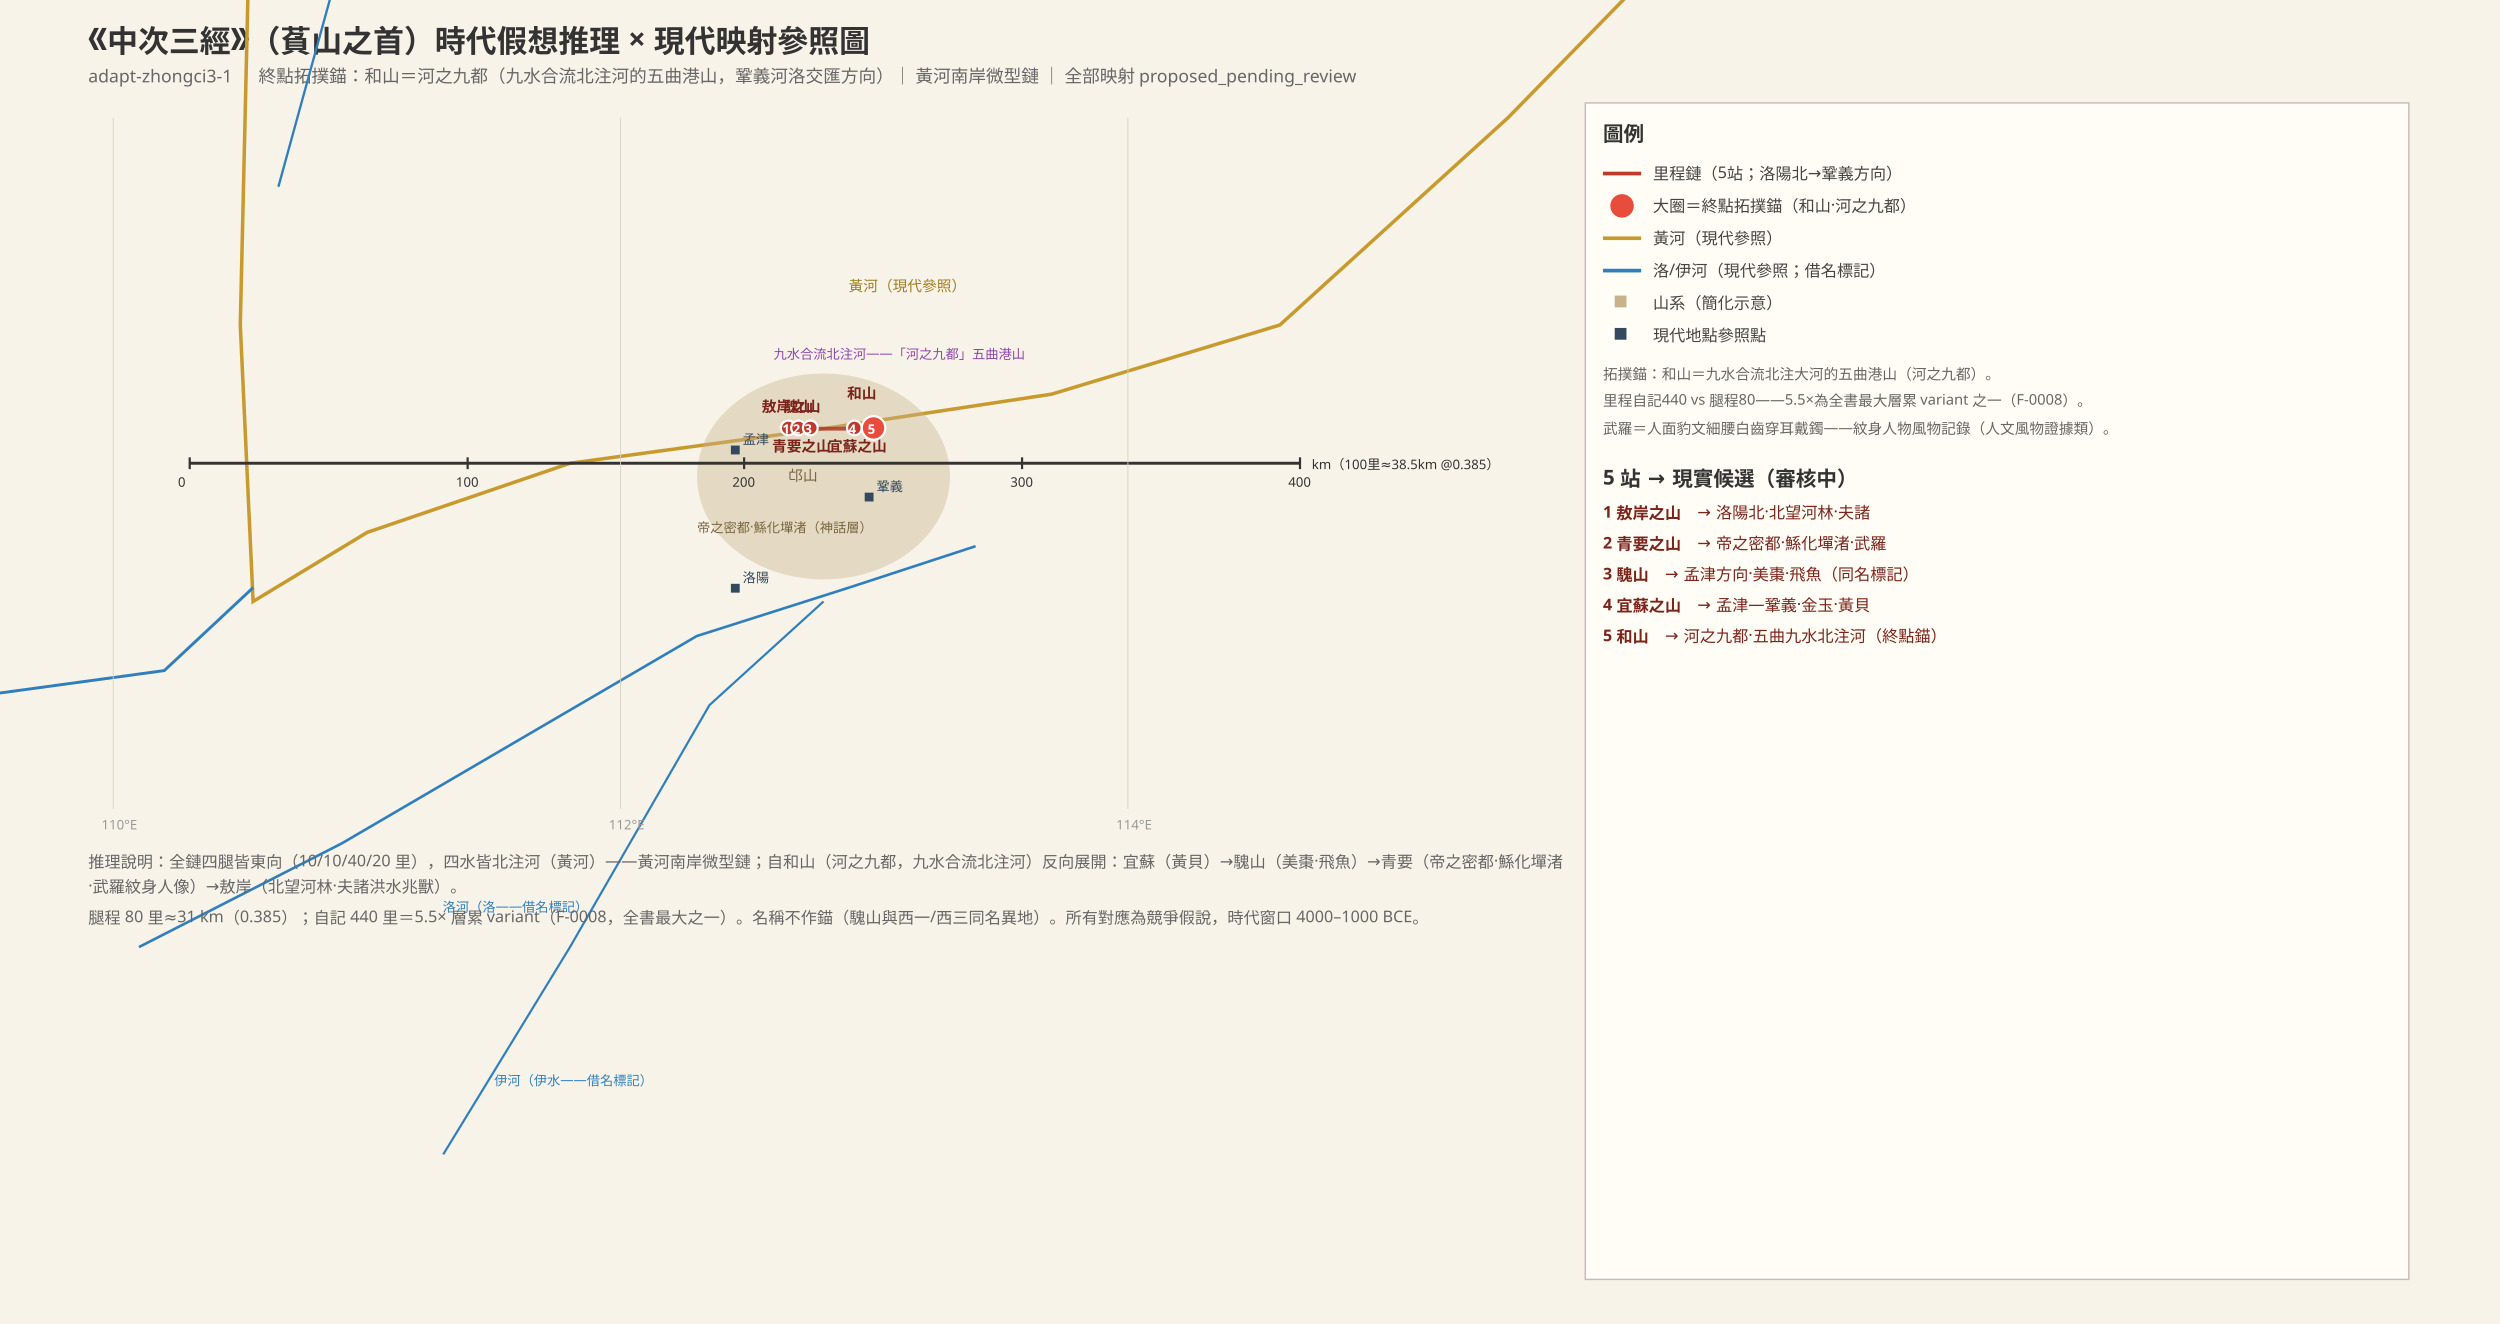
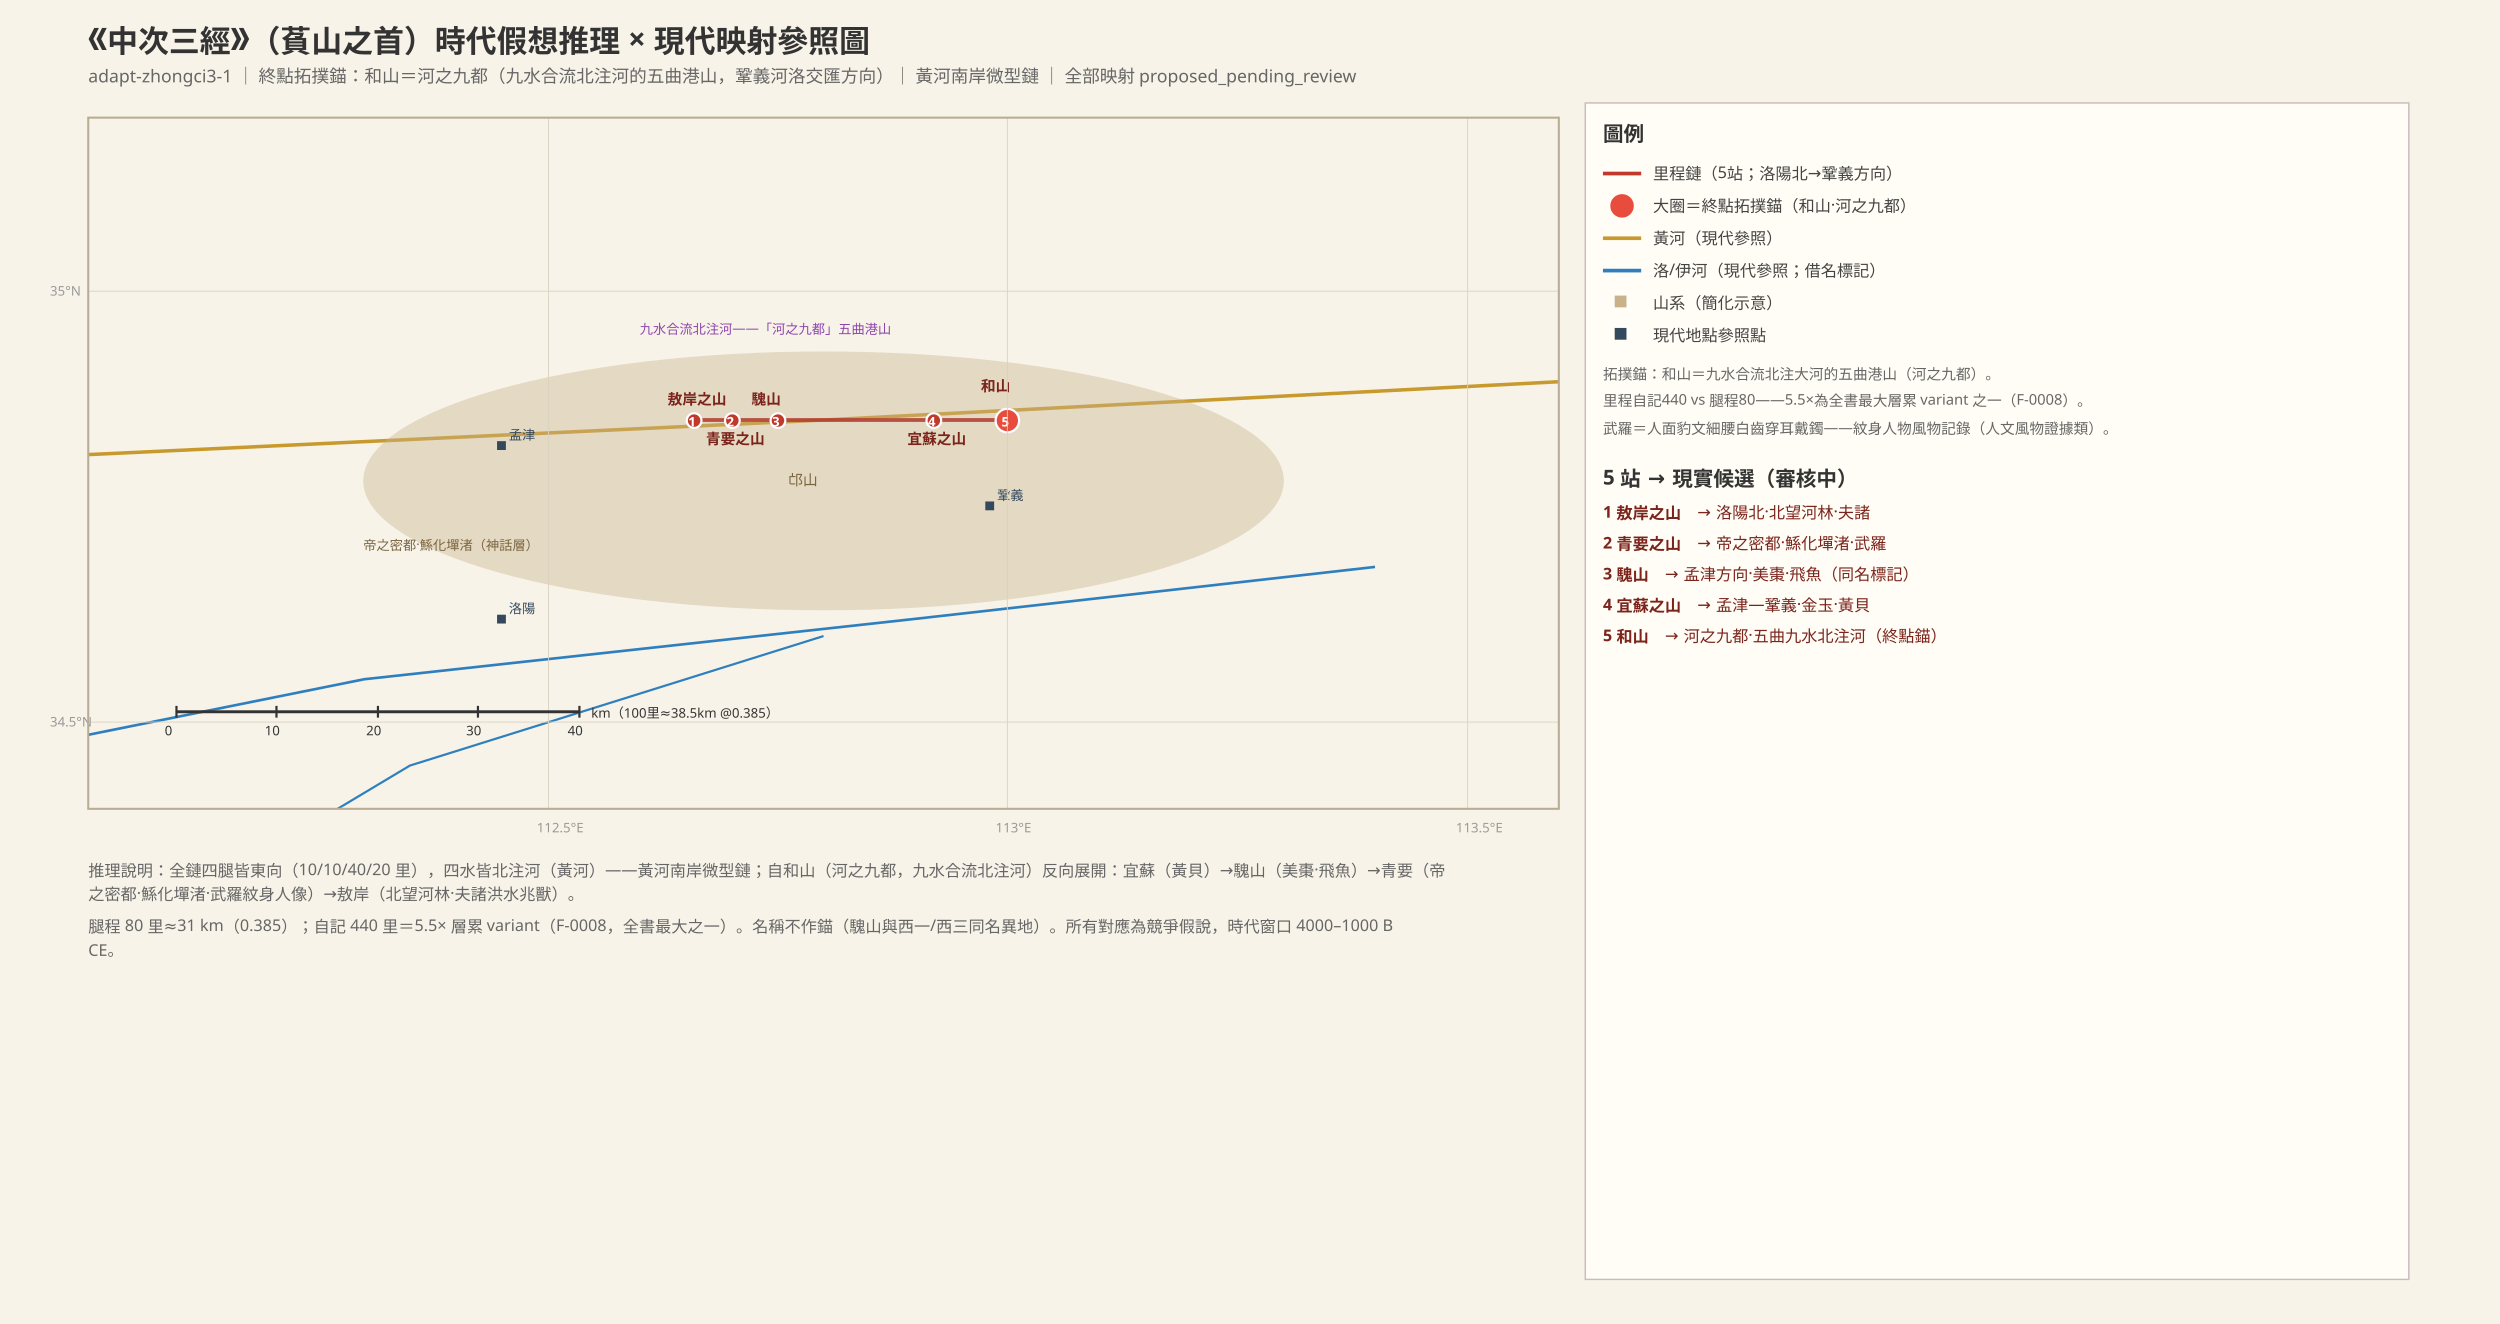
<svg xmlns="http://www.w3.org/2000/svg" width="1700" height="900" font-family="PingFang SC, Hiragino Sans GB, Microsoft YaHei, sans-serif">
  <rect width="1700" height="900" fill="#f7f3e8" />
  <defs>
    <marker id="arr" markerWidth="8" markerHeight="8" refX="7" refY="3" orient="auto">
      <path d="M0,0 L7,3 L0,6 Z" fill="#555" />
    </marker>
    <pattern id="sand" width="8" height="8" patternUnits="userSpaceOnUse">
      <rect width="8" height="8" fill="#efe3c0" />
      <circle cx="2" cy="2" r="0.8" fill="#d6b96a" />
      <circle cx="6" cy="6" r="0.8" fill="#d6b96a" />
    </pattern>
+     <clipPath id="mapclip">
+       <rect x="60" y="80" width="1000" height="470" />
+     </clipPath>
  </defs>
  <text x="60" y="34" font-size="21" font-weight="bold" fill="#333">《中次三經》（萯山之首）時代假想推理 × 現代映射參照圖</text>
  <text x="60" y="56" font-size="12" fill="#666">adapt-zhongci3-1 ｜ 終點拓撲錨：和山＝河之九都（九水合流北注河的五曲港山，鞏義河洛交匯方向）｜ 黃河南岸微型鏈 ｜ 全部映射 proposed_pending_review</text>
-   <polyline points="-2250.3,409.0 -1991.7,503.0 -1733.1,221.0 -1560.7,-61.0 -1336.6,-202.0 -1129.7,-272.5 -991.7,-296.0 -888.3,-484.0 -784.8,-860.0 -681.4,-1142.0 -577.9,-1424.0 -457.2,-1706.0 -371.0,-1988.0 -198.6,-2270.0 -9.0,-2364.0 146.2,-2364.0 266.9,-2270.0 353.1,-2129.0 353.1,-1800.0 301.4,-1424.0 232.4,-1001.0 197.9,-578.0 172.1,-155.0 163.4,221.0 172.1,409.0 249.7,362.0 387.6,315.0 560.0,291.5 715.2,268.0 870.3,221.0 1025.5,80.0 1163.4,-61.0 1284.1,-390.0 1387.6,-719.0 1491.0,-907.0 1594.5,-1001.0" fill="none" stroke="#c89a2e" stroke-width="2.4" />
-   <text x="577" y="198" font-size="10" fill="#a07d1e">黃河（現代參照）</text>
-   <polyline points="-922.8,338.5 -698.6,362.0 -474.5,432.5 -267.6,456.0 -60.7,479.5 111.7,456.0 172.1,399.6" fill="none" stroke="#2f7fbf" stroke-width="2" />
-   <text x="-509" y="353" font-size="9" fill="#2f7fbf">渭河</text>
-   <polyline points="94.5,644.0 232.4,573.5 353.1,503.0 473.8,432.5 577.2,399.6 663.4,371.4" fill="none" stroke="#2f7fbf" stroke-width="1.8" />
-   <text x="301" y="620" font-size="9" fill="#2f7fbf">洛河（洛——借名標記）</text>
-   <polyline points="301.4,785.0 387.6,644.0 482.4,479.5 560.0,409.0" fill="none" stroke="#2f7fbf" stroke-width="1.5" />
-   <text x="336" y="738" font-size="9" fill="#2f7fbf">伊河（伊水——借名標記）</text>
-   <polyline points="473.8,-1518.0 508.3,-1142.0 422.1,-813.0 335.9,-296.0 241.0,-61.0 189.3,127.0" fill="none" stroke="#2f7fbf" stroke-width="1.6" />
-   <text x="353" y="-813" font-size="9" fill="#2f7fbf">汾河（汾水——借名標記）</text>
-   <ellipse cx="560" cy="324" rx="86" ry="70" fill="#c9b18a" opacity="0.4" />
-   <text x="536" y="327" font-size="10" fill="#7a6540">邙山</text>
-   <polyline points="535.9,291.5 542.8,291.5 551.4,291.5 580.7,291.5 594.5,291.5" fill="none" stroke="#b03a2e" stroke-width="2.6" opacity="0.85" />
-   <circle cx="536" cy="291" r="5" fill="#c0392b" stroke="#fff" stroke-width="1.5" />
-   <text x="532" y="295" font-size="9" fill="#fff" font-weight="bold">1</text>
-   <text x="518" y="280" font-size="10" fill="#7b241c" font-weight="bold">敖岸之山</text>
-   <circle cx="543" cy="291" r="5" fill="#c0392b" stroke="#fff" stroke-width="1.5" />
-   <text x="539" y="295" font-size="9" fill="#fff" font-weight="bold">2</text>
-   <text x="525" y="307" font-size="10" fill="#7b241c" font-weight="bold">青要之山</text>
-   <circle cx="551" cy="291" r="5" fill="#c0392b" stroke="#fff" stroke-width="1.5" />
-   <text x="547" y="295" font-size="9" fill="#fff" font-weight="bold">3</text>
-   <text x="533" y="280" font-size="10" fill="#7b241c" font-weight="bold">騩山</text>
-   <circle cx="581" cy="291" r="5" fill="#c0392b" stroke="#fff" stroke-width="1.5" />
-   <text x="577" y="295" font-size="9" fill="#fff" font-weight="bold">4</text>
-   <text x="563" y="307" font-size="10" fill="#7b241c" font-weight="bold">宜蘇之山</text>
-   <circle cx="594" cy="291" r="8" fill="#e74c3c" stroke="#fff" stroke-width="1.5" />
-   <text x="590" y="295" font-size="9" fill="#fff" font-weight="bold">5</text>
-   <text x="576" y="271" font-size="10" fill="#7b241c" font-weight="bold">和山</text>
-   <text x="526" y="244" font-size="9" fill="#8e44ad">九水合流北注河——「河之九都」五曲港山</text>
-   <text x="474" y="362" font-size="9" fill="#7a6540">帝之密都·鯀化墠渚（神話層）</text>
-   <rect x="497" y="397" width="6" height="6" fill="#34495e" />
-   <text x="505" y="396" font-size="9" fill="#34495e">洛陽</text>
-   <rect x="588" y="335" width="6" height="6" fill="#34495e" />
-   <text x="596" y="334" font-size="9" fill="#34495e">鞏義</text>
-   <rect x="497" y="303" width="6" height="6" fill="#34495e" />
-   <text x="505" y="302" font-size="9" fill="#34495e">孟津</text>
-   <line x1="129" y1="315" x2="884" y2="315" stroke="#333" stroke-width="2" />
-   <line x1="129" y1="311" x2="129" y2="319" stroke="#333" stroke-width="1.5" />
-   <text x="121" y="331" font-size="9" fill="#333">0</text>
-   <line x1="318" y1="311" x2="318" y2="319" stroke="#333" stroke-width="1.5" />
-   <text x="310" y="331" font-size="9" fill="#333">100</text>
-   <line x1="506" y1="311" x2="506" y2="319" stroke="#333" stroke-width="1.5" />
-   <text x="498" y="331" font-size="9" fill="#333">200</text>
-   <line x1="695" y1="311" x2="695" y2="319" stroke="#333" stroke-width="1.5" />
-   <text x="687" y="331" font-size="9" fill="#333">300</text>
-   <line x1="884" y1="311" x2="884" y2="319" stroke="#333" stroke-width="1.5" />
-   <text x="876" y="331" font-size="9" fill="#333">400</text>
-   <text x="892" y="319" font-size="9" fill="#333">km（100里≈38.5km @0.385）</text>
-   <line x1="77" y1="550" x2="77" y2="80" stroke="#d9d2c0" stroke-width="0.6" />
-   <text x="69" y="564" font-size="9" fill="#999">110°E</text>
-   <line x1="422" y1="550" x2="422" y2="80" stroke="#d9d2c0" stroke-width="0.6" />
-   <text x="414" y="564" font-size="9" fill="#999">112°E</text>
-   <line x1="767" y1="550" x2="767" y2="80" stroke="#d9d2c0" stroke-width="0.6" />
-   <text x="759" y="564" font-size="9" fill="#999">114°E</text>
+   <g clip-path="url(#mapclip)">
+     <polyline points="-9627.5,432.5 -8690.0,550.0 -7752.5,197.5 -7127.5,-155.0 -6315.0,-331.2 -5565.0,-419.4 -5065.0,-448.7 -4690.0,-683.7 -4315.0,-1153.7 -3940.0,-1506.2 -3565.0,-1858.7 -3127.5,-2211.2 -2815.0,-2563.7 -2190.0,-2916.2 -1502.5,-3033.7 -940.0,-3033.7 -502.5,-2916.2 -190.0,-2740.0 -190.0,-2328.7 -377.5,-1858.7 -627.5,-1330.0 -752.5,-801.2 -846.3,-272.5 -877.5,197.5 -846.3,432.5 -565.0,373.7 -65.0,315.0 560.0,285.6 1122.5,256.3 1685.0,197.5 2247.5,21.3 2747.5,-155.0 3185.0,-566.2 3560.0,-977.5 3935.0,-1212.5 4310.0,-1330.0" fill="none" stroke="#c89a2e" stroke-width="2.4" />
+     <polyline points="-1127.5,726.2 -627.5,638.1 -190.0,550.0 247.5,461.9 622.5,420.8 935.0,385.5" fill="none" stroke="#2f7fbf" stroke-width="1.8" />
+     <polyline points="-377.5,902.5 -65.0,726.2 278.7,520.6 560.0,432.5" fill="none" stroke="#2f7fbf" stroke-width="1.5" />
+     <polyline points="247.5,-1976.2 372.5,-1506.2 60.0,-1095.0 -252.5,-448.7 -596.3,-155.0 -783.7,80.0" fill="none" stroke="#2f7fbf" stroke-width="1.6" />
+     <ellipse cx="560" cy="327" rx="313" ry="88" fill="#c9b18a" opacity="0.4" />
+     <text x="536" y="330" font-size="10" fill="#7a6540">邙山</text>
+     <polyline points="472.5,285.6 497.5,285.6 528.8,285.6 635.0,285.6 685.0,285.6" fill="none" stroke="#b03a2e" stroke-width="2.6" opacity="0.85" />
+     <circle cx="472" cy="286" r="5" fill="#c0392b" stroke="#fff" stroke-width="1.5" />
+     <text x="468" y="290" font-size="9" fill="#fff" font-weight="bold">1</text>
+     <text x="454" y="275" font-size="10" fill="#7b241c" font-weight="bold">敖岸之山</text>
+     <circle cx="498" cy="286" r="5" fill="#c0392b" stroke="#fff" stroke-width="1.5" />
+     <text x="494" y="290" font-size="9" fill="#fff" font-weight="bold">2</text>
+     <text x="480" y="302" font-size="10" fill="#7b241c" font-weight="bold">青要之山</text>
+     <circle cx="529" cy="286" r="5" fill="#c0392b" stroke="#fff" stroke-width="1.5" />
+     <text x="525" y="290" font-size="9" fill="#fff" font-weight="bold">3</text>
+     <text x="511" y="275" font-size="10" fill="#7b241c" font-weight="bold">騩山</text>
+     <circle cx="635" cy="286" r="5" fill="#c0392b" stroke="#fff" stroke-width="1.5" />
+     <text x="631" y="290" font-size="9" fill="#fff" font-weight="bold">4</text>
+     <text x="617" y="302" font-size="10" fill="#7b241c" font-weight="bold">宜蘇之山</text>
+     <circle cx="685" cy="286" r="8" fill="#e74c3c" stroke="#fff" stroke-width="1.5" />
+     <text x="681" y="290" font-size="9" fill="#fff" font-weight="bold">5</text>
+     <text x="667" y="266" font-size="10" fill="#7b241c" font-weight="bold">和山</text>
+     <text x="435" y="227" font-size="9" fill="#8e44ad">九水合流北注河——「河之九都」五曲港山</text>
+     <text x="247" y="374" font-size="9" fill="#7a6540">帝之密都·鯀化墠渚（神話層）</text>
+     <rect x="338" y="418" width="6" height="6" fill="#34495e" />
+     <text x="346" y="417" font-size="9" fill="#34495e">洛陽</text>
+     <rect x="670" y="341" width="6" height="6" fill="#34495e" />
+     <text x="678" y="340" font-size="9" fill="#34495e">鞏義</text>
+     <rect x="338" y="300" width="6" height="6" fill="#34495e" />
+     <text x="346" y="299" font-size="9" fill="#34495e">孟津</text>
+   </g>
+   <line x1="373" y1="550" x2="373" y2="80" stroke="#d9d2c0" stroke-width="0.6" />
+   <text x="365" y="566" font-size="9" fill="#999">112.5°E</text>
+   <line x1="685" y1="550" x2="685" y2="80" stroke="#d9d2c0" stroke-width="0.6" />
+   <text x="677" y="566" font-size="9" fill="#999">113°E</text>
+   <line x1="998" y1="550" x2="998" y2="80" stroke="#d9d2c0" stroke-width="0.6" />
+   <text x="990" y="566" font-size="9" fill="#999">113.5°E</text>
+   <line x1="60" y1="491" x2="1060" y2="491" stroke="#d9d2c0" stroke-width="0.6" />
+   <text x="34" y="494" font-size="9" fill="#999">34.5°N</text>
+   <line x1="60" y1="198" x2="1060" y2="198" stroke="#d9d2c0" stroke-width="0.6" />
+   <text x="34" y="201" font-size="9" fill="#999">35°N</text>
+   <rect x="60" y="80" width="1000" height="470" fill="none" stroke="#b8ad92" stroke-width="1.4" />
+   <line x1="120" y1="484" x2="394" y2="484" stroke="#333" stroke-width="2" />
+   <line x1="120" y1="480" x2="120" y2="488" stroke="#333" stroke-width="1.5" />
+   <text x="112" y="500" font-size="9" fill="#333">0</text>
+   <line x1="188" y1="480" x2="188" y2="488" stroke="#333" stroke-width="1.5" />
+   <text x="180" y="500" font-size="9" fill="#333">10</text>
+   <line x1="257" y1="480" x2="257" y2="488" stroke="#333" stroke-width="1.5" />
+   <text x="249" y="500" font-size="9" fill="#333">20</text>
+   <line x1="325" y1="480" x2="325" y2="488" stroke="#333" stroke-width="1.5" />
+   <text x="317" y="500" font-size="9" fill="#333">30</text>
+   <line x1="394" y1="480" x2="394" y2="488" stroke="#333" stroke-width="1.5" />
+   <text x="386" y="500" font-size="9" fill="#333">40</text>
+   <text x="402" y="488" font-size="9" fill="#333">km（100里≈38.5km @0.385）</text>
  <rect x="1078" y="70" width="560" height="800" fill="#fffdf5" stroke="#cbb" />
  <text x="1090" y="96" font-size="14" font-weight="bold" fill="#333">圖例</text>
  <line x1="1090" y1="118" x2="1116" y2="118" stroke="#c0392b" stroke-width="2.5" />
  <text x="1124" y="122" font-size="11" fill="#444">里程鏈（5站；洛陽北→鞏義方向）</text>
  <circle cx="1103" cy="140" r="8" fill="#e74c3c" />
  <text x="1124" y="144" font-size="11" fill="#444">大圈＝終點拓撲錨（和山·河之九都）</text>
  <line x1="1090" y1="162" x2="1116" y2="162" stroke="#c89a2e" stroke-width="2.5" />
  <text x="1124" y="166" font-size="11" fill="#444">黃河（現代參照）</text>
  <line x1="1090" y1="184" x2="1116" y2="184" stroke="#2f7fbf" stroke-width="2.5" />
  <text x="1124" y="188" font-size="11" fill="#444">洛/伊河（現代參照；借名標記）</text>
  <rect x="1098" y="201" width="8" height="8" fill="#c9b18a" />
  <text x="1124" y="210" font-size="11" fill="#444">山系（簡化示意）</text>
  <rect x="1098" y="223" width="8" height="8" fill="#34495e" />
  <text x="1124" y="232" font-size="11" fill="#444">現代地點參照點</text>
  <text x="1090" y="258" font-size="10" fill="#666">拓撲錨：和山＝九水合流北注大河的五曲港山（河之九都）。</text>
  <text x="1090" y="276" font-size="10" fill="#666">里程自記440 vs 腿程80——5.5×為全書最大層累 variant 之一（F-0008）。</text>
  <text x="1090" y="295" font-size="10" fill="#666">武羅＝人面豹文細腰白齒穿耳戴鐲——紋身人物風物記錄（人文風物證據類）。</text>
  <text x="1090" y="329.5" font-size="14" font-weight="bold" fill="#333">5 站 → 現實候選（審核中）</text>
  <text x="1090" y="352" font-size="11" fill="#7b241c">
    <tspan font-weight="bold"> 1 敖岸之山</tspan>　→ 洛陽北·北望河林·夫諸</text>
  <text x="1090" y="373" font-size="11" fill="#7b241c">
    <tspan font-weight="bold"> 2 青要之山</tspan>　→ 帝之密都·鯀化墠渚·武羅</text>
  <text x="1090" y="394" font-size="11" fill="#7b241c">
    <tspan font-weight="bold"> 3 騩山</tspan>　→ 孟津方向·美棗·飛魚（同名標記）</text>
  <text x="1090" y="415" font-size="11" fill="#7b241c">
    <tspan font-weight="bold"> 4 宜蘇之山</tspan>　→ 孟津—鞏義·金玉·黃貝</text>
  <text x="1090" y="436" font-size="11" fill="#7b241c">
    <tspan font-weight="bold"> 5 和山</tspan>　→ 河之九都·五曲九水北注河（終點錨）</text>
-   <text x="60" y="590" font-size="11" fill="#666">推理說明：全鏈四腿皆東向（10/10/40/20 里），四水皆北注河（黃河）——黃河南岸微型鏈；自和山（河之九都，九水合流北注河）反向展開：宜蘇（黃貝）→騩山（美棗·飛魚）→青要（帝之密都·鯀化墠渚</text>
-   <text x="60" y="606" font-size="11" fill="#666">·武羅紋身人像）→敖岸（北望河林·夫諸洪水兆獸）。</text>
-   <text x="60" y="628" font-size="11" fill="#666">腿程 80 里≈31 km（0.385）；自記 440 里＝5.5× 層累 variant（F-0008，全書最大之一）。名稱不作錨（騩山與西一/西三同名異地）。所有對應為競爭假說，時代窗口 4000–1000 BCE。</text>
+   <text x="60" y="596" font-size="11" fill="#666">推理說明：全鏈四腿皆東向（10/10/40/20 里），四水皆北注河（黃河）——黃河南岸微型鏈；自和山（河之九都，九水合流北注河）反向展開：宜蘇（黃貝）→騩山（美棗·飛魚）→青要（帝</text>
+   <text x="60" y="612" font-size="11" fill="#666">之密都·鯀化墠渚·武羅紋身人像）→敖岸（北望河林·夫諸洪水兆獸）。</text>
+   <text x="60" y="634" font-size="11" fill="#666">腿程 80 里≈31 km（0.385）；自記 440 里＝5.5× 層累 variant（F-0008，全書最大之一）。名稱不作錨（騩山與西一/西三同名異地）。所有對應為競爭假說，時代窗口 4000–1000 B</text>
+   <text x="60" y="650" font-size="11" fill="#666">CE。</text>
</svg>
